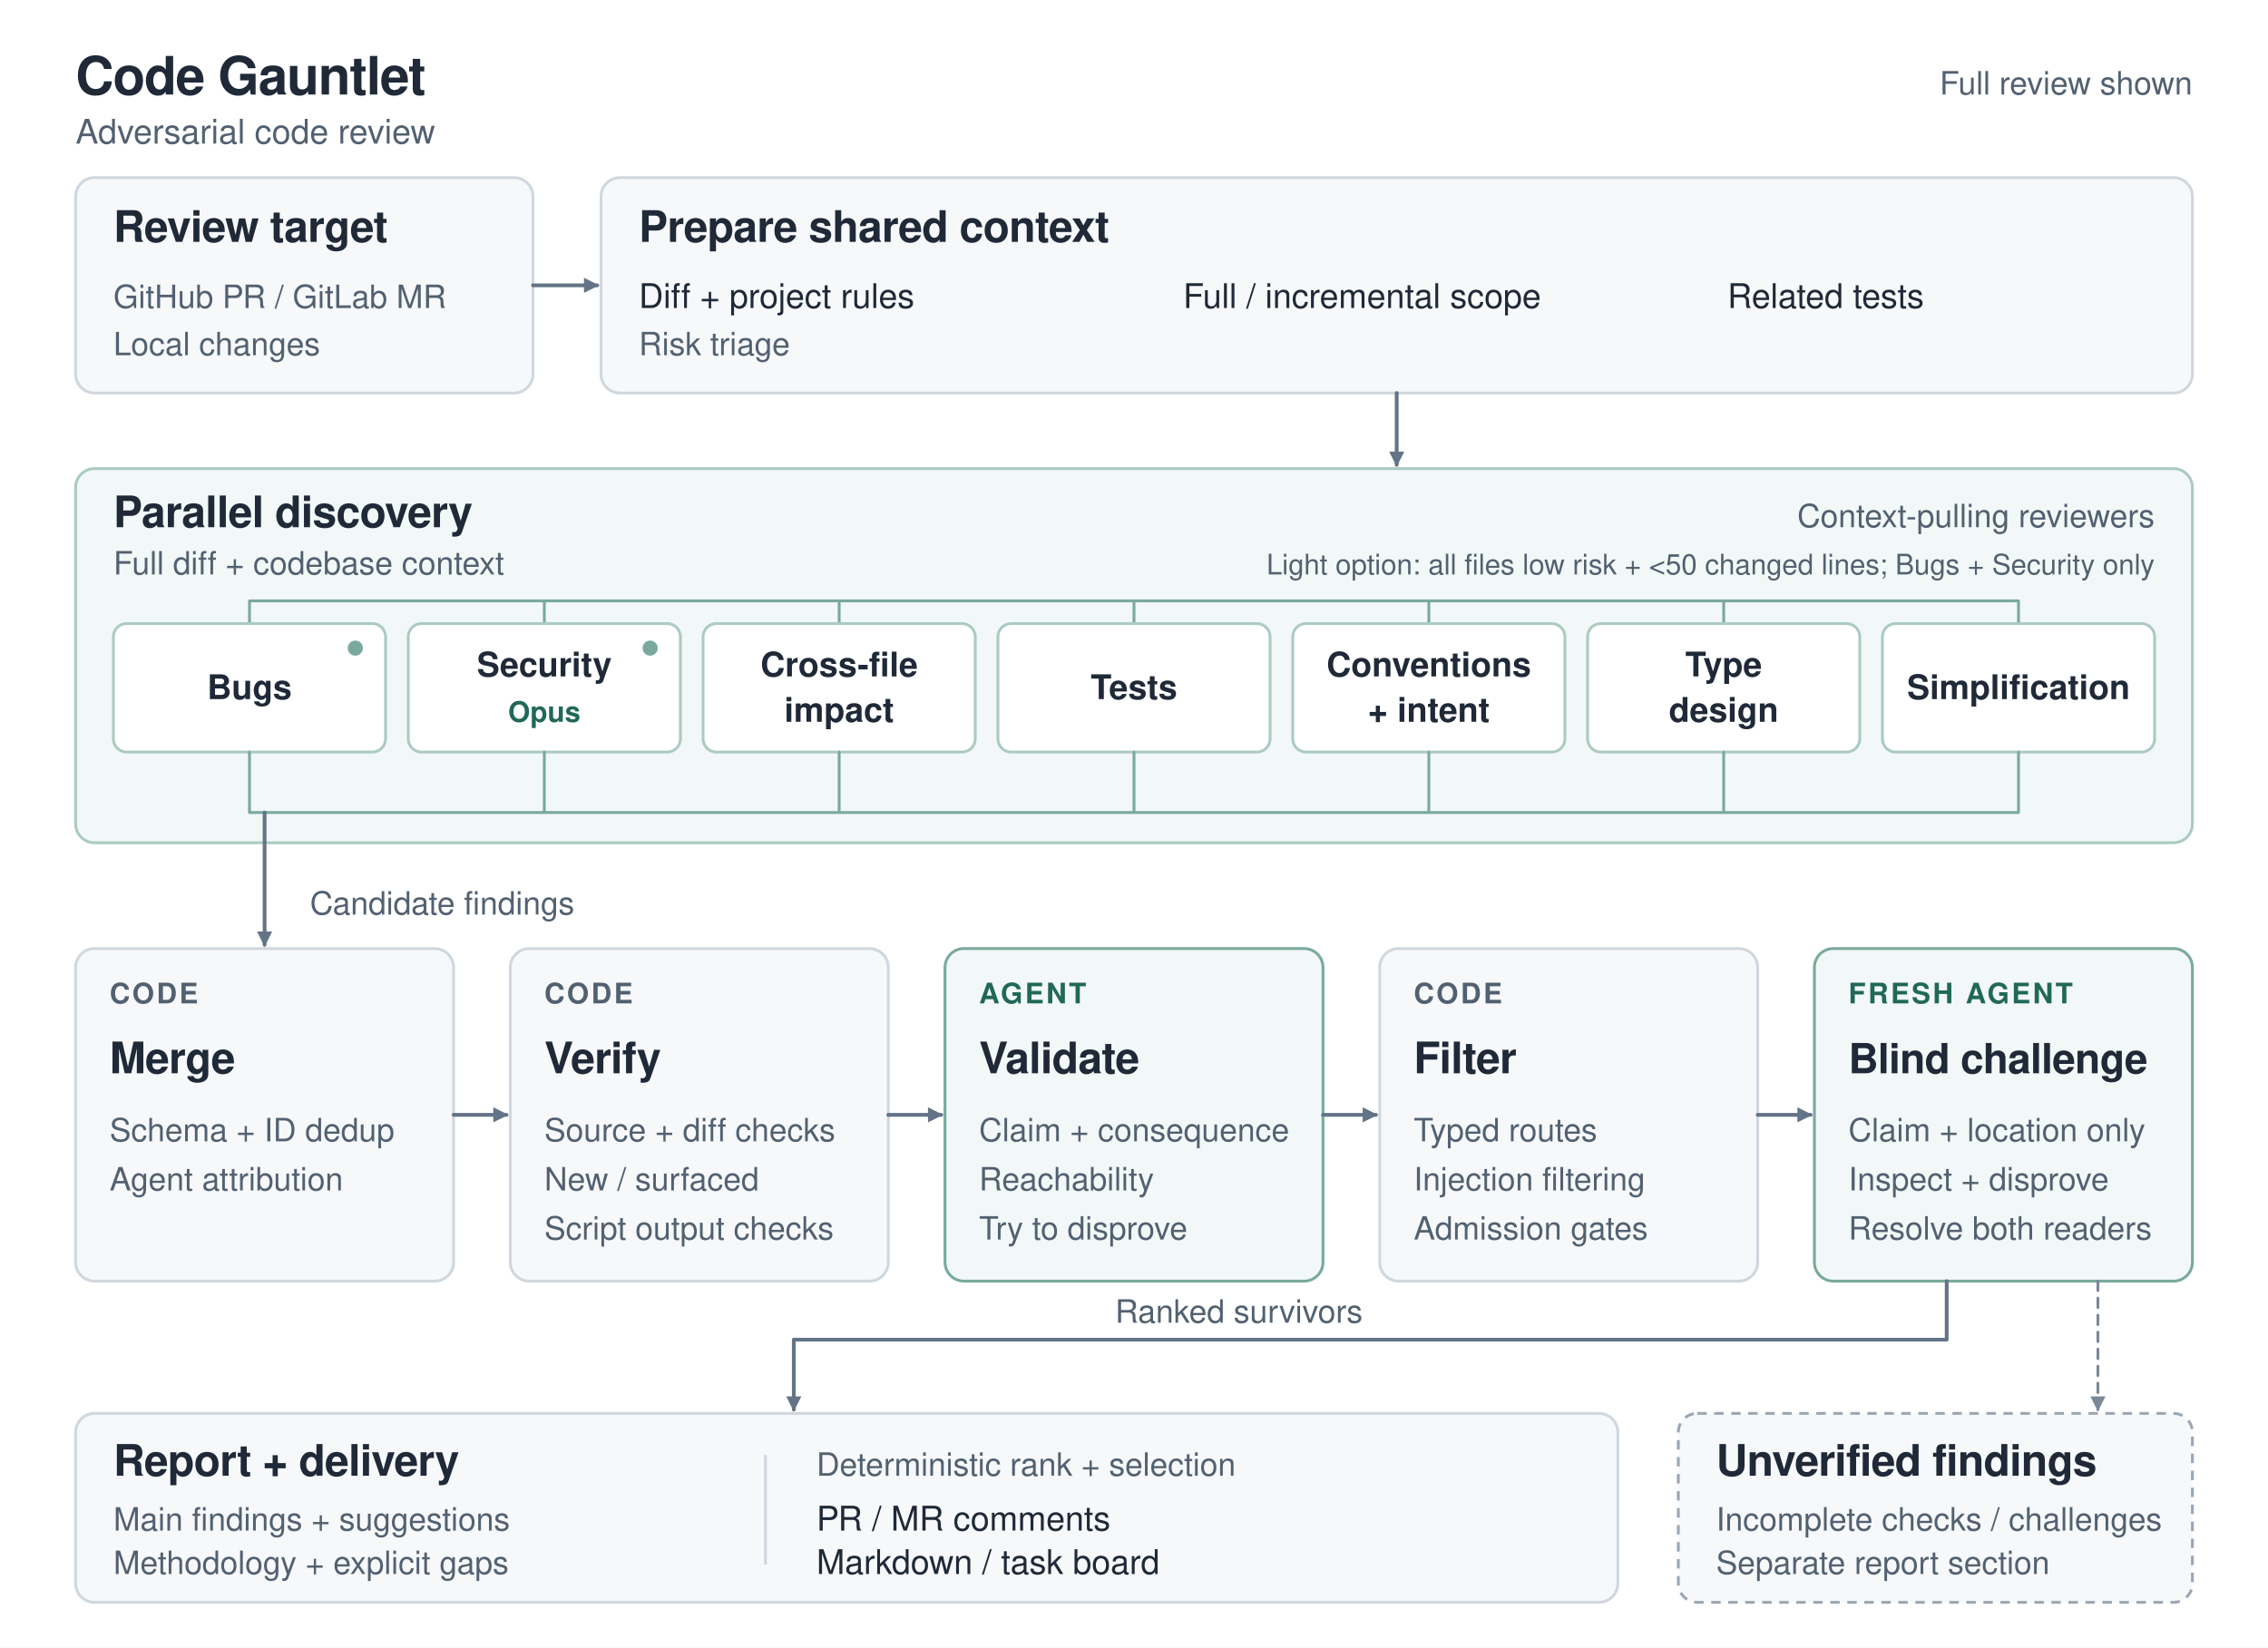
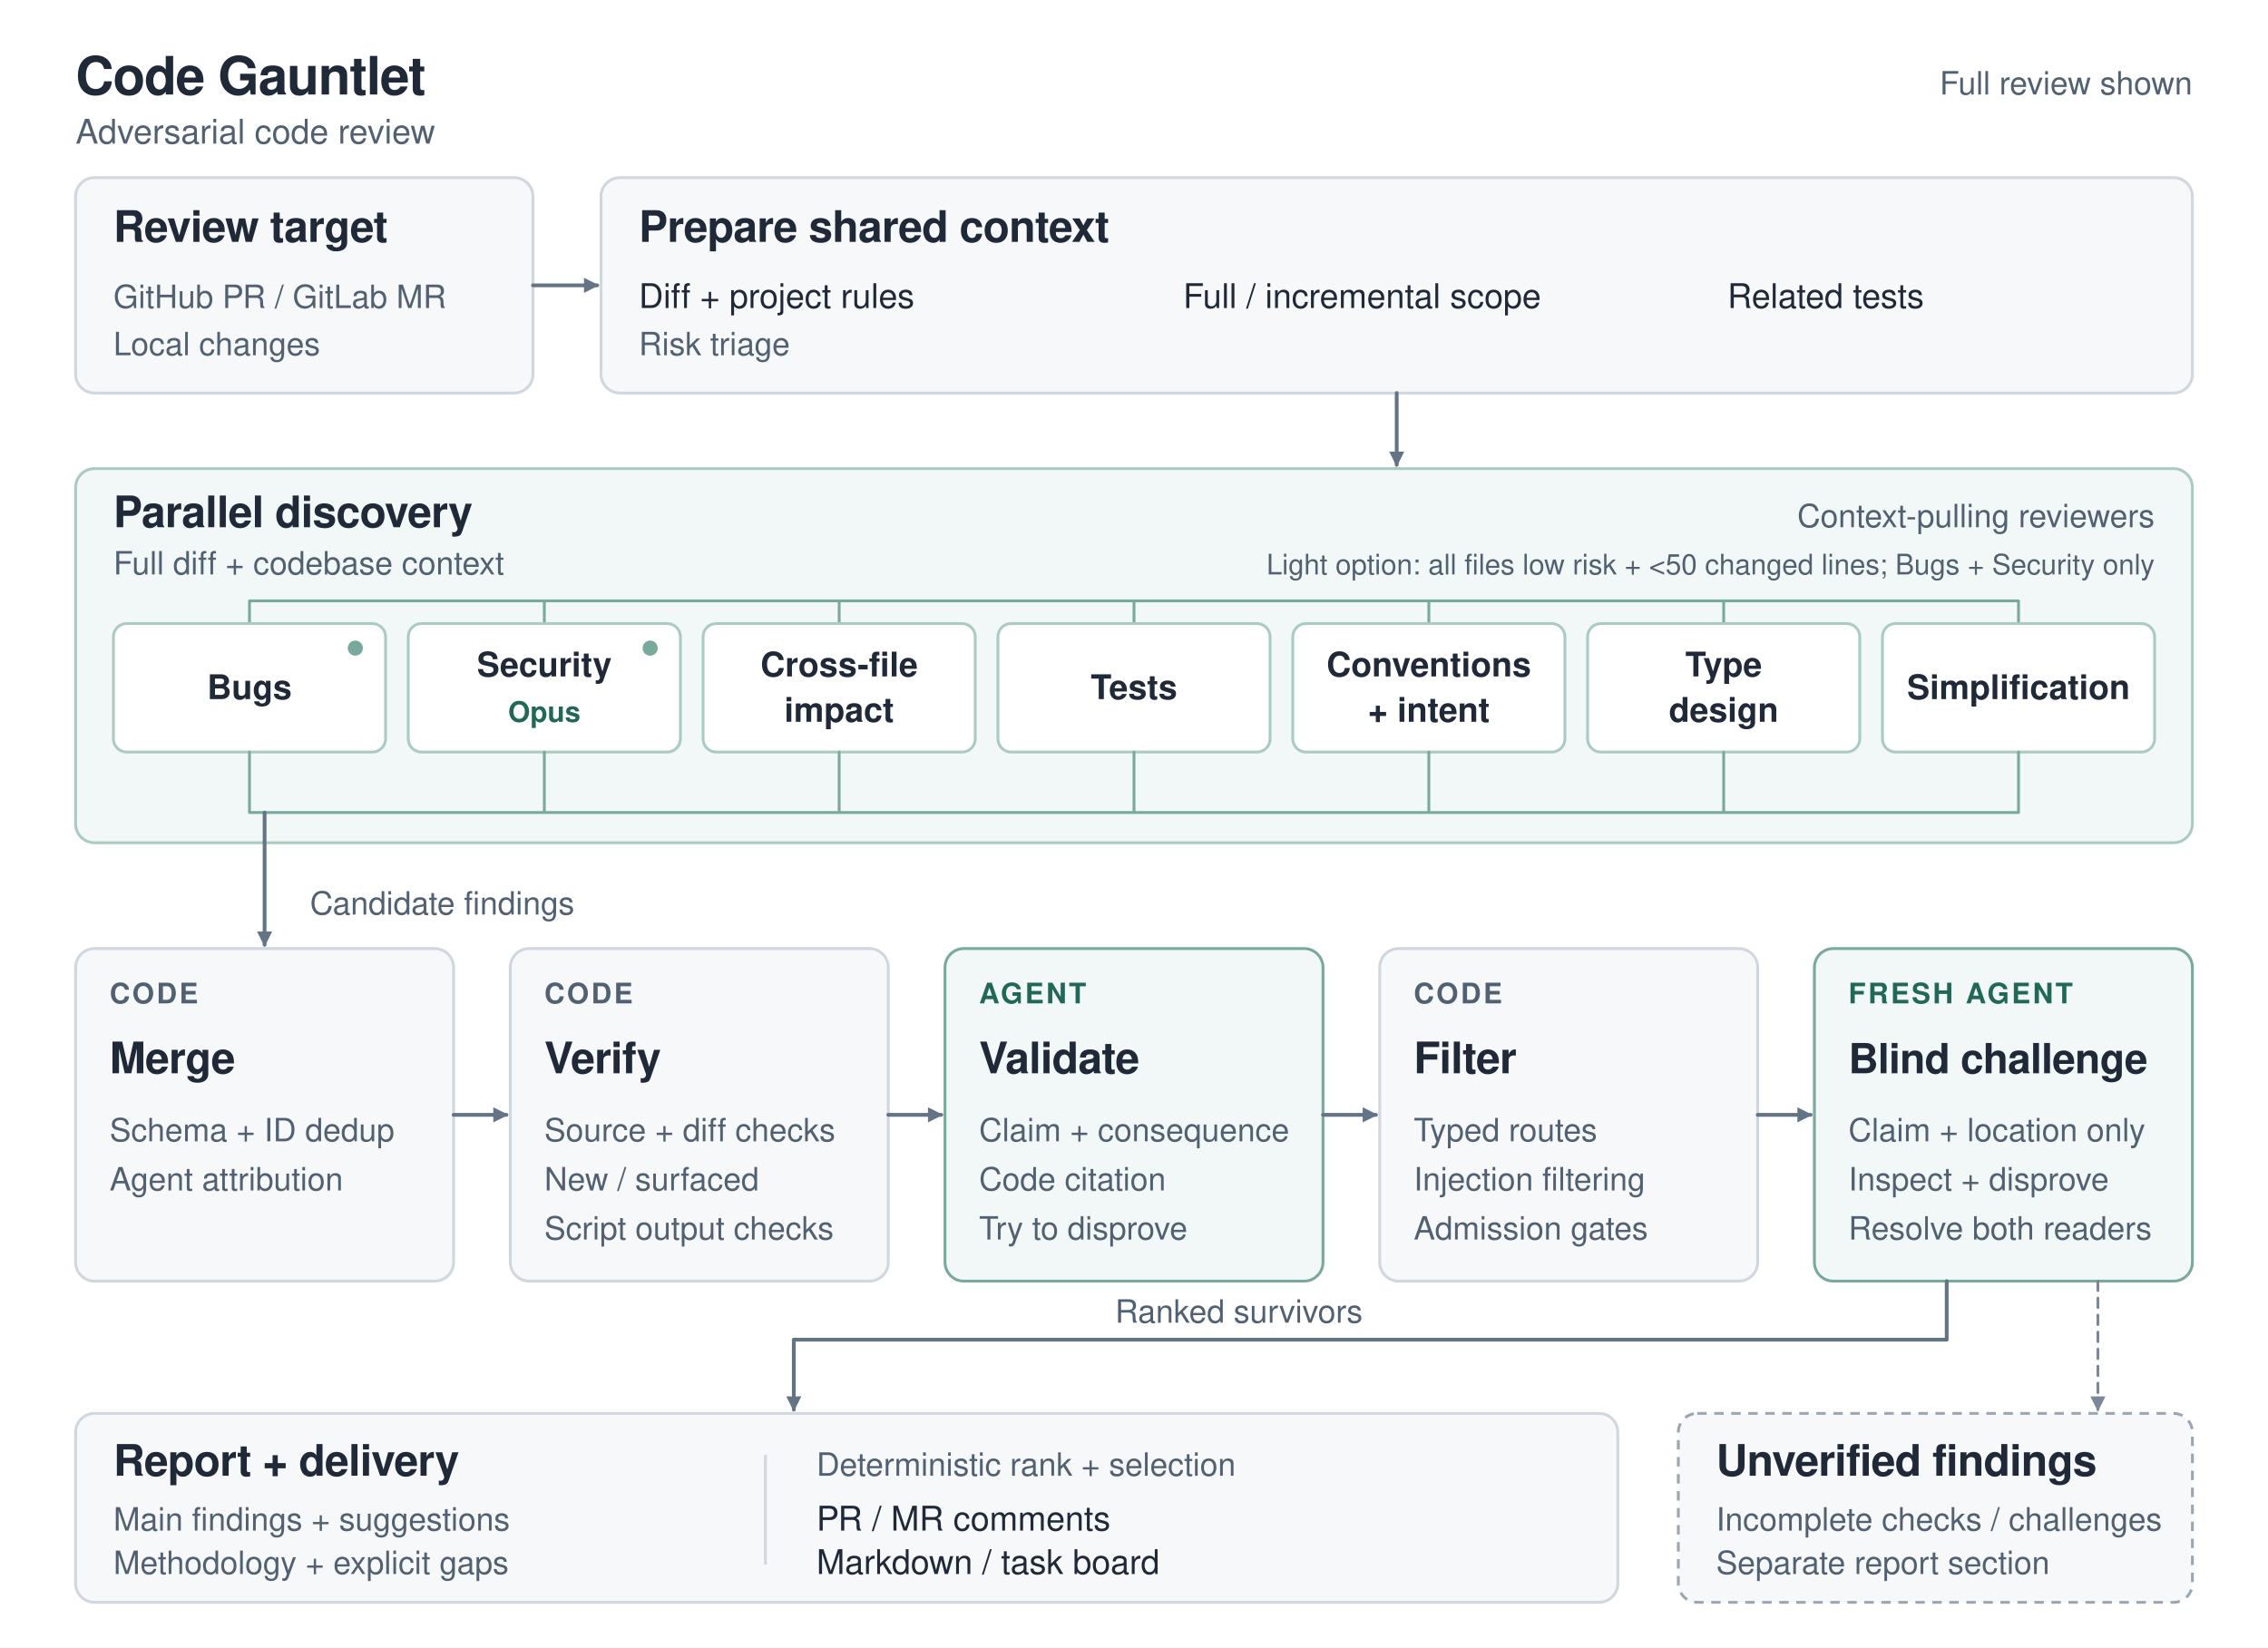
<svg xmlns="http://www.w3.org/2000/svg" width="1200" height="872" viewBox="0 0 1200 872" role="img" aria-labelledby="pipeline-title pipeline-desc">
  <defs>
    <style>
      text { font-family: -apple-system, BlinkMacSystemFont, "Segoe UI", Helvetica, Arial, sans-serif; font-size: 18px; fill: #1f2937; }
      .page { fill: #ffffff; }
      .panel { fill: #f6f8fa; stroke: #d0d7de; stroke-width: 1.5; }
      .agent-panel { fill: #f2f8f7; stroke: #aacbc3; stroke-width: 1.5; }
      .agent-node { fill: #ffffff; stroke: #aacbc3; stroke-width: 1.5; }
      .agent-stage { fill: #f2f8f7; stroke: #79a99d; stroke-width: 1.5; }
      .unverified-panel { fill: #f6f8fa; stroke: #9ba6b3; stroke-width: 1.5; stroke-dasharray: 5 4; }
      .title { font-size: 28px; font-weight: 650; letter-spacing: -0.5px; }
      .section { font-size: 23px; font-weight: 650; letter-spacing: -0.3px; }
      .stage-title { font-size: 23px; font-weight: 650; letter-spacing: -0.3px; }
      .challenge-title { font-size: 22px; font-weight: 650; letter-spacing: -0.3px; }
      .reviewer { font-size: 18px; font-weight: 600; text-anchor: middle; }
      .detail { font-size: 17px; fill: #526171; }
      .light-note { font-size: 15px; fill: #526171; }
      .light-mark { fill: #79a99d; }
      .muted { fill: #526171; }
      .kind { font-size: 15px; font-weight: 650; letter-spacing: 1.2px; fill: #526171; }
      .agent-kind { font-size: 15px; font-weight: 650; letter-spacing: 1.2px; fill: #216858; }
      .model { font-size: 15px; font-weight: 600; text-anchor: middle; fill: #216858; }
      .flow { fill: none; stroke: #647487; stroke-width: 2; stroke-linecap: round; stroke-linejoin: round; }
      .fan { fill: none; stroke: #79a99d; stroke-width: 1.5; stroke-linecap: round; stroke-linejoin: round; }
      .skipped { fill: none; stroke: #7b8898; stroke-width: 1.5; stroke-dasharray: 5 4; stroke-linecap: round; stroke-linejoin: round; }
      .divider { stroke: #d0d7de; stroke-width: 1.5; }
      .arrow { fill: #647487; }
      .skip-arrow { fill: #7b8898; }
    </style>
    <marker id="arrow" viewBox="0 0 8 8" refX="7" refY="4" markerWidth="8" markerHeight="8" markerUnits="userSpaceOnUse" orient="auto">
      <path class="arrow" d="M0 0 L8 4 L0 8 Z" />
    </marker>
    <marker id="skip-arrow" viewBox="0 0 8 8" refX="7" refY="4" markerWidth="8" markerHeight="8" markerUnits="userSpaceOnUse" orient="auto">
      <path class="skip-arrow" d="M0 0 L8 4 L0 8 Z" />
    </marker>
  </defs>
  <rect class="page" width="1200" height="872" />
  <text class="title" x="40" y="50">Code Gauntlet</text>
  <text class="muted" x="40" y="76">Adversarial code review</text>
  <text class="detail" x="1160" y="50" text-anchor="end">Full review shown</text>
  <rect class="panel" x="40" y="94" width="242" height="114" rx="10" />
  <text class="section" x="60" y="128">Review target</text>
  <text class="detail" x="60" y="163">GitHub PR / GitLab MR</text>
  <text class="detail" x="60" y="188">Local changes</text>
  <path class="flow" d="M282 151 H316" marker-end="url(#arrow)" />
  <rect class="panel" x="318" y="94" width="842" height="114" rx="10" />
  <text class="section" x="338" y="128">Prepare shared context</text>
  <text x="338" y="163">Diff + project rules</text>
  <text class="detail" x="338" y="188">Risk triage</text>
  <text x="626" y="163">Full / incremental scope</text>
  <text x="914" y="163">Related tests</text>
  <path class="flow" d="M739 208 V246" marker-end="url(#arrow)" />
  <rect class="agent-panel" x="40" y="248" width="1120" height="198" rx="10" />
  <text class="section" x="60" y="279">Parallel discovery</text>
  <text class="detail" x="60" y="304">Full diff + codebase context</text>
  <text class="detail" x="1140" y="279" text-anchor="end">Context-pulling reviewers</text>
  <text class="light-note" x="1140" y="304" text-anchor="end">Light option: all files low risk + &lt;50 changed lines; Bugs + Security only</text>
  <path class="fan" d="M132 330 V318 H1068 V330 M288 318 V330 M444 318 V330 M600 318 V330 M756 318 V330 M912 318 V330" />
  <rect class="agent-node" x="60" y="330" width="144" height="68" rx="7" />
  <circle class="light-mark" cx="188" cy="343" r="4" />
  <text class="reviewer" x="132" y="370">Bugs</text>
  <rect class="agent-node" x="216" y="330" width="144" height="68" rx="7" />
  <circle class="light-mark" cx="344" cy="343" r="4" />
  <text class="reviewer" x="288" y="358">Security</text>
  <text class="model" x="288" y="382">Opus</text>
  <rect class="agent-node" x="372" y="330" width="144" height="68" rx="7" />
  <text class="reviewer" x="444" y="358">Cross-file</text>
  <text class="reviewer" x="444" y="382">impact</text>
  <rect class="agent-node" x="528" y="330" width="144" height="68" rx="7" />
  <text class="reviewer" x="600" y="370">Tests</text>
  <rect class="agent-node" x="684" y="330" width="144" height="68" rx="7" />
  <text class="reviewer" x="756" y="358">Conventions</text>
  <text class="reviewer" x="756" y="382">+ intent</text>
  <rect class="agent-node" x="840" y="330" width="144" height="68" rx="7" />
  <text class="reviewer" x="912" y="358">Type</text>
  <text class="reviewer" x="912" y="382">design</text>
  <rect class="agent-node" x="996" y="330" width="144" height="68" rx="7" />
  <text class="reviewer" x="1068" y="370">Simplification</text>
  <path class="fan" d="M132 398 V430 H1068 V398 M288 398 V430 M444 398 V430 M600 398 V430 M756 398 V430 M912 398 V430" />
  <path class="flow" d="M140 430 V500" marker-end="url(#arrow)" />
  <text class="detail" x="164" y="484">Candidate findings</text>
  <rect class="panel" x="40" y="502" width="200" height="176" rx="10" />
  <text class="kind" x="58" y="531">CODE</text>
  <text class="stage-title" x="58" y="568">Merge</text>
  <text class="detail" x="58" y="604">Schema + ID dedup</text>
  <text class="detail" x="58" y="630">Agent attribution</text>
  <path class="flow" d="M240 590 H268" marker-end="url(#arrow)" />
  <rect class="panel" x="270" y="502" width="200" height="176" rx="10" />
  <text class="kind" x="288" y="531">CODE</text>
  <text class="stage-title" x="288" y="568">Verify</text>
  <text class="detail" x="288" y="604">Source + diff checks</text>
  <text class="detail" x="288" y="630">New / surfaced</text>
  <text class="detail" x="288" y="656">Script output checks</text>
  <path class="flow" d="M470 590 H498" marker-end="url(#arrow)" />
  <rect class="agent-stage" x="500" y="502" width="200" height="176" rx="10" />
  <text class="agent-kind" x="518" y="531">AGENT</text>
  <text class="stage-title" x="518" y="568">Validate</text>
  <text class="detail" x="518" y="604">Claim + consequence</text>
-   <text class="detail" x="518" y="630">Reachability</text>
+   <text class="detail" x="518" y="630">Code citation</text>
  <text class="detail" x="518" y="656">Try to disprove</text>
  <path class="flow" d="M700 590 H728" marker-end="url(#arrow)" />
  <rect class="panel" x="730" y="502" width="200" height="176" rx="10" />
  <text class="kind" x="748" y="531">CODE</text>
  <text class="stage-title" x="748" y="568">Filter</text>
  <text class="detail" x="748" y="604">Typed routes</text>
  <text class="detail" x="748" y="630">Injection filtering</text>
  <text class="detail" x="748" y="656">Admission gates</text>
  <path class="flow" d="M930 590 H958" marker-end="url(#arrow)" />
  <rect class="agent-stage" x="960" y="502" width="200" height="176" rx="10" />
  <text class="agent-kind" x="978" y="531">FRESH AGENT</text>
  <text class="challenge-title" x="978" y="568">Blind challenge</text>
  <text class="detail" x="978" y="604">Claim + location only</text>
  <text class="detail" x="978" y="630">Inspect + disprove</text>
  <text class="detail" x="978" y="656">Resolve both readers</text>
  <path class="flow" d="M1030 678 V709 H420 V746" marker-end="url(#arrow)" />
  <text class="detail" x="590" y="700">Ranked survivors</text>
  <path class="skipped" d="M1110 678 V746" marker-end="url(#skip-arrow)" />
  <rect class="panel" x="40" y="748" width="816" height="100" rx="10" />
  <text class="section" x="60" y="781">Report + delivery</text>
  <text class="detail" x="60" y="810">Main findings + suggestions</text>
  <text class="detail" x="60" y="833">Methodology + explicit gaps</text>
  <line class="divider" x1="405" y1="770" x2="405" y2="828" />
  <text class="detail" x="432" y="781">Deterministic rank + selection</text>
  <text x="432" y="810">PR / MR comments</text>
  <text x="432" y="833">Markdown / task board</text>
  <rect class="unverified-panel" x="888" y="748" width="272" height="100" rx="10" />
  <text class="section" x="908" y="781">Unverified findings</text>
  <text class="detail" x="908" y="810">Incomplete checks / challenges</text>
  <text class="detail" x="908" y="833">Separate report section</text>
</svg>
